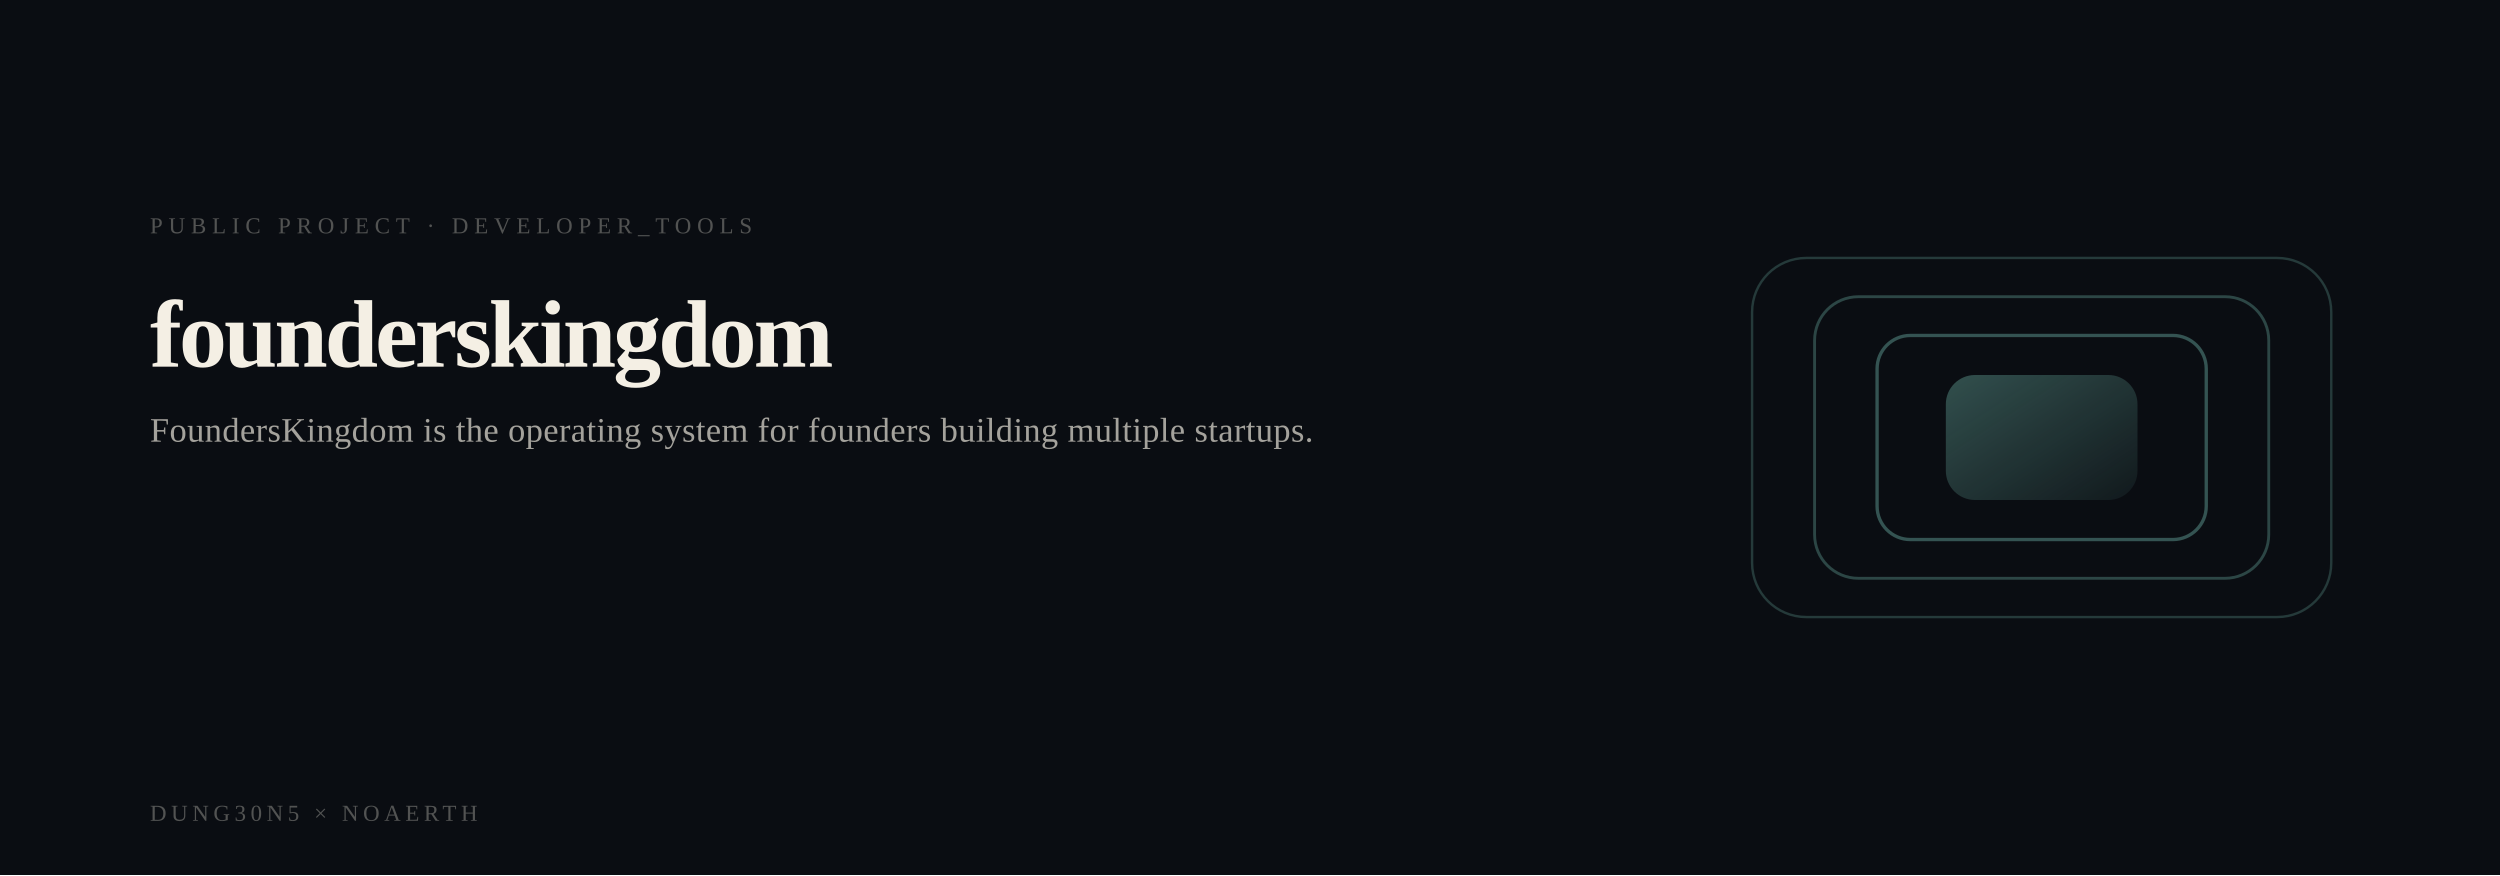
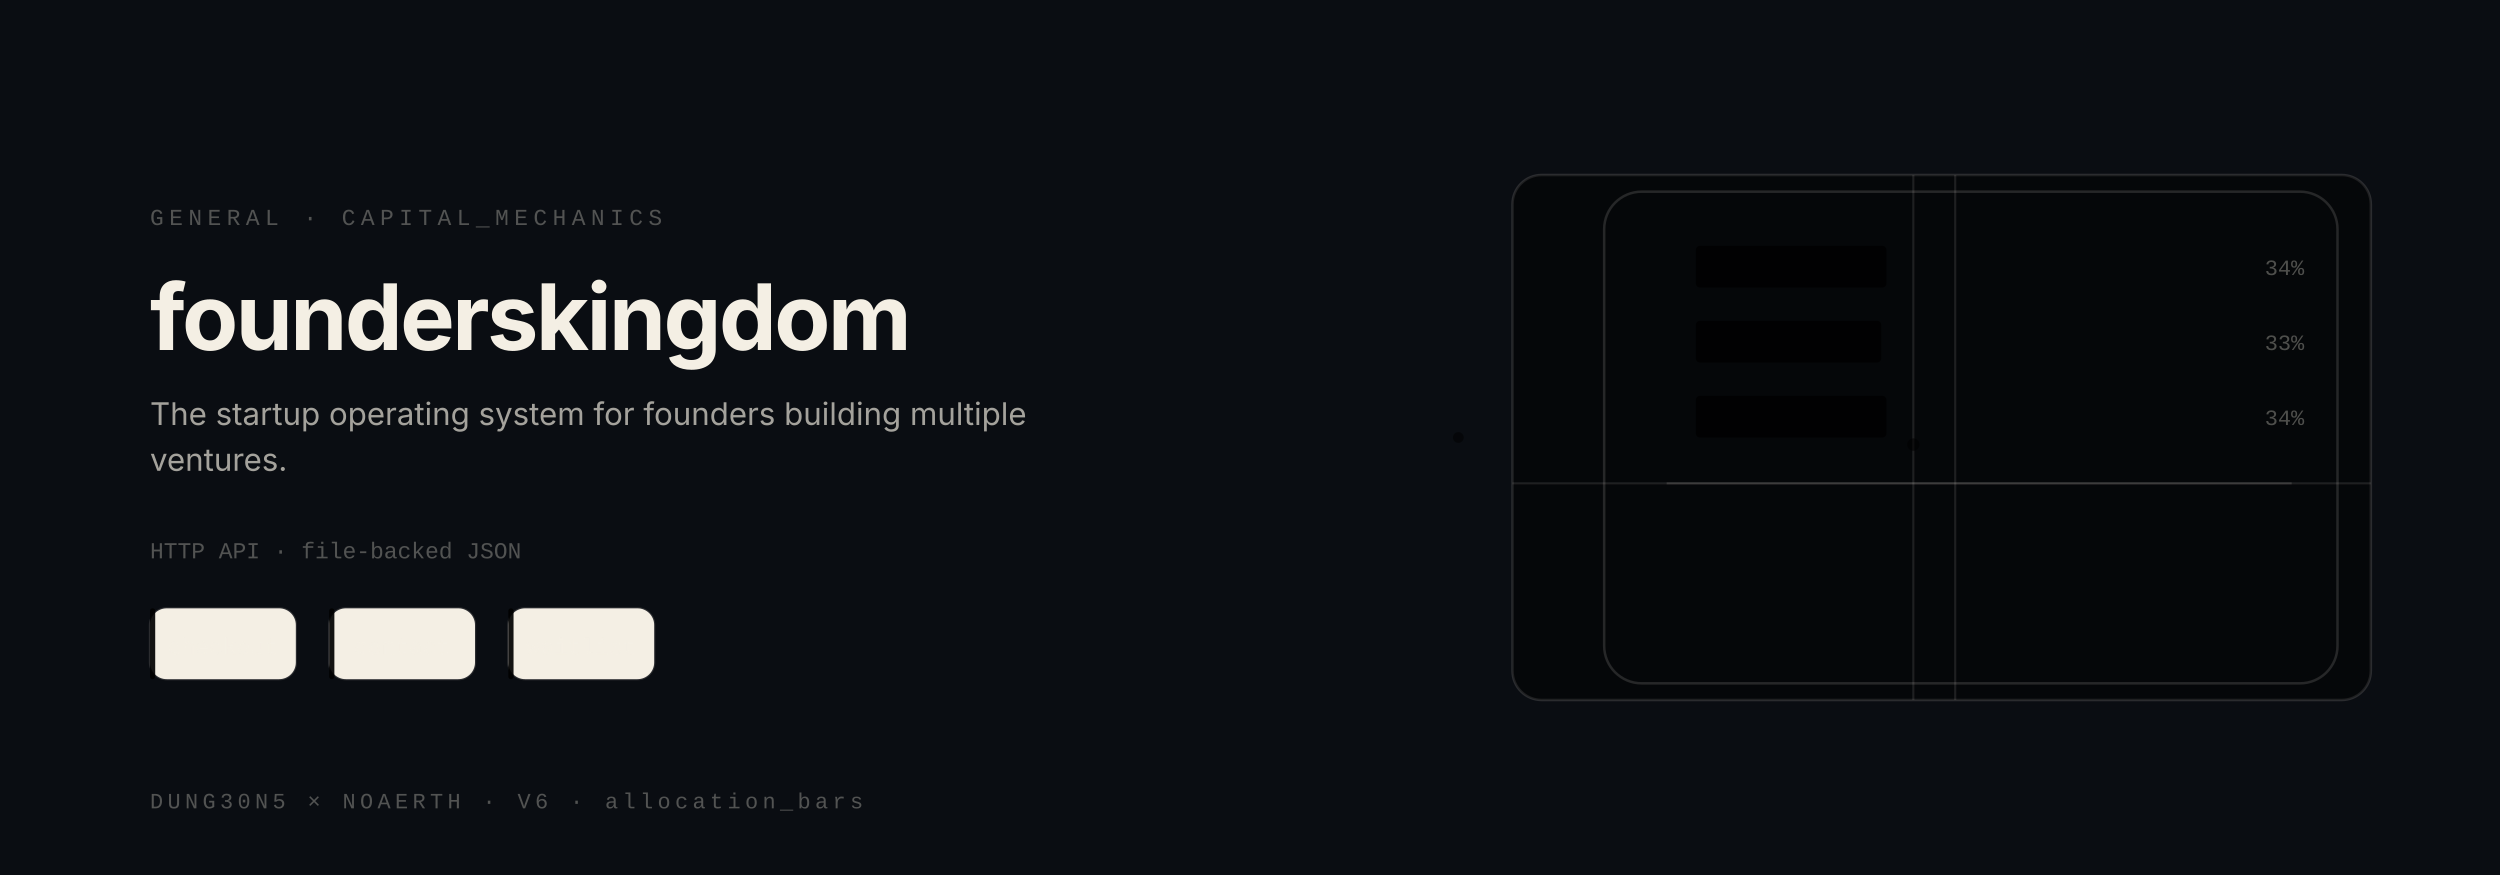
- <svg xmlns="http://www.w3.org/2000/svg" viewBox="0 0 1200 420" width="1200" height="420" role="img" aria-label="founderskingdom: an orthogonal dependency lattice. Motion depicts a dependency graph resolves, packages install, the build advances.">
-   <defs>
-     <linearGradient id="hero-founderskingdom-dark-a" x1="0" y1="0" x2="1" y2="1">
-       <stop offset="0" stop-color="#7fd1c1" stop-opacity="0.85" />
-       <stop offset="1" stop-color="#7fd1c1" stop-opacity="0.15" />
-     </linearGradient>
-   </defs>
+ <svg xmlns="http://www.w3.org/2000/svg" viewBox="0 0 1200 420" width="1200" height="420" role="img" aria-label="founderskingdom: value enters, allocates across positions, and settles">
  <rect width="1200" height="420" fill="#0a0d12" />
-   <rect x="901" y="161.02" width="158" height="97.96" rx="16" fill="none" stroke="#7fd1c1" stroke-width="1.60" opacity="0.36" />
-   <rect x="871" y="142.42" width="218" height="135.16" rx="21" fill="none" stroke="#7fd1c1" stroke-width="1.38" opacity="0.29" />
-   <rect x="841" y="123.82" width="278" height="172.36" rx="26" fill="none" stroke="#7fd1c1" stroke-width="1.16" opacity="0.23" />
-   <rect x="934" y="180" width="92" height="60" rx="14" fill="url(#hero-founderskingdom-dark-a)" opacity="0.40" />
-   <text x="72" y="112" fill="#f4efe44f" font-size="11" letter-spacing="2.8">PUBLIC PROJECT · DEVELOPER_TOOLS</text>
-   <text x="72" y="176" fill="#f4efe4" font-size="46" font-weight="660" letter-spacing="-1.4">founderskingdom</text>
-   <text x="72" y="212" fill="#f4efe4a8" font-size="16.5" letter-spacing="0.2">FoundersKingdom is the operating system for founders building multiple startups.</text>
-   <rect x="72" y="266" width="106" height="40" rx="9" fill="#f4efe4" fill-opacity="0.05" stroke="#f4efe424" stroke-width="1.1" opacity="0">
-     <animate attributeName="opacity" from="0" to="1" dur="0.5s" begin="0.50s" fill="freeze" />
-   </rect>
-   <rect x="72" y="266" width="2.5" height="40" rx="1.2" fill="#7fd1c1" opacity="0">
-     <animate attributeName="opacity" from="0" to="0.9" dur="0.5s" begin="0.50s" fill="freeze" />
-   </rect>
-   <text x="125" y="291" fill="#f4efe4" font-size="11.5" text-anchor="middle" font-family="ui-monospace,SFMono-Regular,Menlo,monospace" opacity="0">install<animate attributeName="opacity" from="0" to="1" dur="0.5s" begin="0.65s" fill="freeze" />
-   </text>
-   <rect x="194" y="266" width="106" height="40" rx="9" fill="#f4efe4" fill-opacity="0.05" stroke="#f4efe424" stroke-width="1.1" opacity="0">
-     <animate attributeName="opacity" from="0" to="1" dur="0.5s" begin="1.00s" fill="freeze" />
-   </rect>
-   <rect x="194" y="266" width="2.5" height="40" rx="1.2" fill="#7fd1c1" opacity="0">
-     <animate attributeName="opacity" from="0" to="0.9" dur="0.5s" begin="1.00s" fill="freeze" />
-   </rect>
-   <text x="247" y="291" fill="#f4efe4" font-size="11.5" text-anchor="middle" font-family="ui-monospace,SFMono-Regular,Menlo,monospace" opacity="0">resolve tree<animate attributeName="opacity" from="0" to="1" dur="0.5s" begin="1.15s" fill="freeze" />
-   </text>
-   <rect x="316" y="266" width="106" height="40" rx="9" fill="#f4efe4" fill-opacity="0.05" stroke="#f4efe424" stroke-width="1.1" opacity="0">
-     <animate attributeName="opacity" from="0" to="1" dur="0.5s" begin="1.50s" fill="freeze" />
-   </rect>
-   <rect x="316" y="266" width="2.5" height="40" rx="1.2" fill="#7fd1c1" opacity="0">
-     <animate attributeName="opacity" from="0" to="0.9" dur="0.5s" begin="1.50s" fill="freeze" />
-   </rect>
-   <text x="369" y="291" fill="#f4efe4" font-size="11.5" text-anchor="middle" font-family="ui-monospace,SFMono-Regular,Menlo,monospace" opacity="0">link<animate attributeName="opacity" from="0" to="1" dur="0.5s" begin="1.65s" fill="freeze" />
-   </text>
-   <rect x="438" y="266" width="106" height="40" rx="9" fill="#f4efe4" fill-opacity="0.05" stroke="#f4efe424" stroke-width="1.1" opacity="0">
-     <animate attributeName="opacity" from="0" to="1" dur="0.5s" begin="2.00s" fill="freeze" />
-   </rect>
-   <rect x="438" y="266" width="2.5" height="40" rx="1.2" fill="#e7c27a" opacity="0">
-     <animate attributeName="opacity" from="0" to="0.9" dur="0.5s" begin="2.00s" fill="freeze" />
-   </rect>
-   <text x="491" y="291" fill="#f4efe4" font-size="11.5" text-anchor="middle" font-family="ui-monospace,SFMono-Regular,Menlo,monospace" opacity="0">verify<animate attributeName="opacity" from="0" to="1" dur="0.5s" begin="2.15s" fill="freeze" />
-   </text>
-   <text x="72" y="394" fill="#f4efe44f" font-size="11" letter-spacing="2.2">DUNG30N5 × NOAERTH</text>
+   <text x="72" y="108" font-family="ui-monospace, SFMono-Regular, Menlo, Monaco, Consolas, 'Liberation Mono', monospace" font-size="11" letter-spacing="2.6" fill="#f4efe44f">GENERAL · CAPITAL_MECHANICS</text>
+   <text x="72" y="168" font-family="-apple-system, BlinkMacSystemFont, 'Segoe UI', Inter, Helvetica, Arial, sans-serif" font-size="44" font-weight="660" letter-spacing="-1.2" fill="#f4efe4">founderskingdom</text>
+   <text x="72" y="204" font-family="-apple-system, BlinkMacSystemFont, 'Segoe UI', Inter, Helvetica, Arial, sans-serif" font-size="15" fill="#f4efe4a8">The startup operating system for founders building multiple</text>
+   <text x="72" y="226" font-family="-apple-system, BlinkMacSystemFont, 'Segoe UI', Inter, Helvetica, Arial, sans-serif" font-size="15" fill="#f4efe4a8">ventures.</text>
+   <text x="72" y="268" font-family="ui-monospace, SFMono-Regular, Menlo, Monaco, Consolas, 'Liberation Mono', monospace" font-size="11" fill="#f4efe44f">HTTP API · file-backed JSON</text>
+   <rect x="72.0" y="292.0" width="70.0" height="34.0" rx="8" fill="#f4efe4" stroke="#f4efe424" stroke-width="1.1" />
+   <rect x="72.0" y="292.0" width="2.5" height="34.0" rx="1.2" fill="amber" opacity="0.92" />
+   <text x="107.0" y="314" font-family="ui-monospace, SFMono-Regular, Menlo, Monaco, Consolas, 'Liberation Mono', monospace" font-size="11" fill="#f4efe4" fill-opacity="0.82" text-anchor="middle">checkout</text>
+   <rect x="158.0" y="292.0" width="70.0" height="34.0" rx="8" fill="#f4efe4" stroke="#f4efe424" stroke-width="1.1" />
+   <rect x="158.0" y="292.0" width="2.5" height="34.0" rx="1.2" fill="amber" opacity="0.92" />
+   <text x="193.0" y="314" font-family="ui-monospace, SFMono-Regular, Menlo, Monaco, Consolas, 'Liberation Mono', monospace" font-size="11" fill="#f4efe4" fill-opacity="0.82" text-anchor="middle">contact</text>
+   <rect x="244.0" y="292.0" width="70.0" height="34.0" rx="8" fill="#f4efe4" stroke="#f4efe424" stroke-width="1.1" />
+   <rect x="244.0" y="292.0" width="2.5" height="34.0" rx="1.2" fill="mint" opacity="0.92" />
+   <text x="279.0" y="314" font-family="ui-monospace, SFMono-Regular, Menlo, Monaco, Consolas, 'Liberation Mono', monospace" font-size="11" fill="#f4efe4" fill-opacity="0.82" text-anchor="middle">waitlist</text>
+   <rect x="726.0" y="84.0" width="412.0" height="252.0" rx="14" fill="amber" fill-opacity="0.34" />
+   <line x1="740.0" y1="85.0" x2="1124.0" y2="85.0" stroke="amber" stroke-width="1.6" opacity="0.4" />
+   <rect x="726.0" y="84.0" width="412.0" height="252.0" rx="14" fill="none" stroke="#f4efe424" stroke-width="1.2" />
+   <line x1="918.4" y1="84.0" x2="918.4" y2="336.0" stroke="#f4efe424" stroke-width="1" />
+   <line x1="938.5" y1="84.0" x2="938.5" y2="336.0" stroke="#f4efe424" stroke-width="1" />
+   <line x1="726.0" y1="232.0" x2="1138.0" y2="232.0" stroke="#f4efe424" stroke-width="1" />
+   <circle cx="918.4" cy="213.4" r="3" fill="amber" opacity="0.55" />
+   <rect x="726.0" y="84.0" width="412.0" height="252.0" rx="14" fill="#000" fill-opacity="0.22" />
+   <path d="M1095.0 302.0 l9 -9 l9 9 l-9 9 z" fill="none" stroke="mint" stroke-width="1.4" opacity="0.6" />
+   <rect x="770" y="92" width="352" height="236" rx="18" fill="none" stroke="#f4efe424" stroke-width="1.2" />
+   <rect x="814.0" y="118.0" width="91.5" height="20.0" rx="2" fill="mint" opacity="0.82" />
+   <text x="1106" y="132" font-family="ui-monospace, SFMono-Regular, Menlo, Monaco, Consolas, 'Liberation Mono', monospace" font-size="10.5" fill="#f4efe44f" text-anchor="end">34%</text>
+   <rect x="814.0" y="154.0" width="89.0" height="20.0" rx="2" fill="amber" opacity="0.82" />
+   <text x="1106" y="168" font-family="ui-monospace, SFMono-Regular, Menlo, Monaco, Consolas, 'Liberation Mono', monospace" font-size="10.5" fill="#f4efe44f" text-anchor="end">33%</text>
+   <rect x="814.0" y="190.0" width="91.5" height="20.0" rx="2" fill="amber" opacity="0.82" />
+   <text x="1106" y="204" font-family="ui-monospace, SFMono-Regular, Menlo, Monaco, Consolas, 'Liberation Mono', monospace" font-size="10.5" fill="#f4efe44f" text-anchor="end">34%</text>
+   <line x1="800" y1="232" x2="1100" y2="232" stroke="#f4efe424" stroke-width="1" />
+   <circle cx="700.0" cy="210.0" r="2.6" fill="amber" opacity="0.5" />
+   <text x="72" y="388" font-family="ui-monospace, SFMono-Regular, Menlo, Monaco, Consolas, 'Liberation Mono', monospace" font-size="10.5" letter-spacing="2.1" fill="#f4efe44f">DUNG30N5 × NOAERTH · V6 · allocation_bars</text>
</svg>
